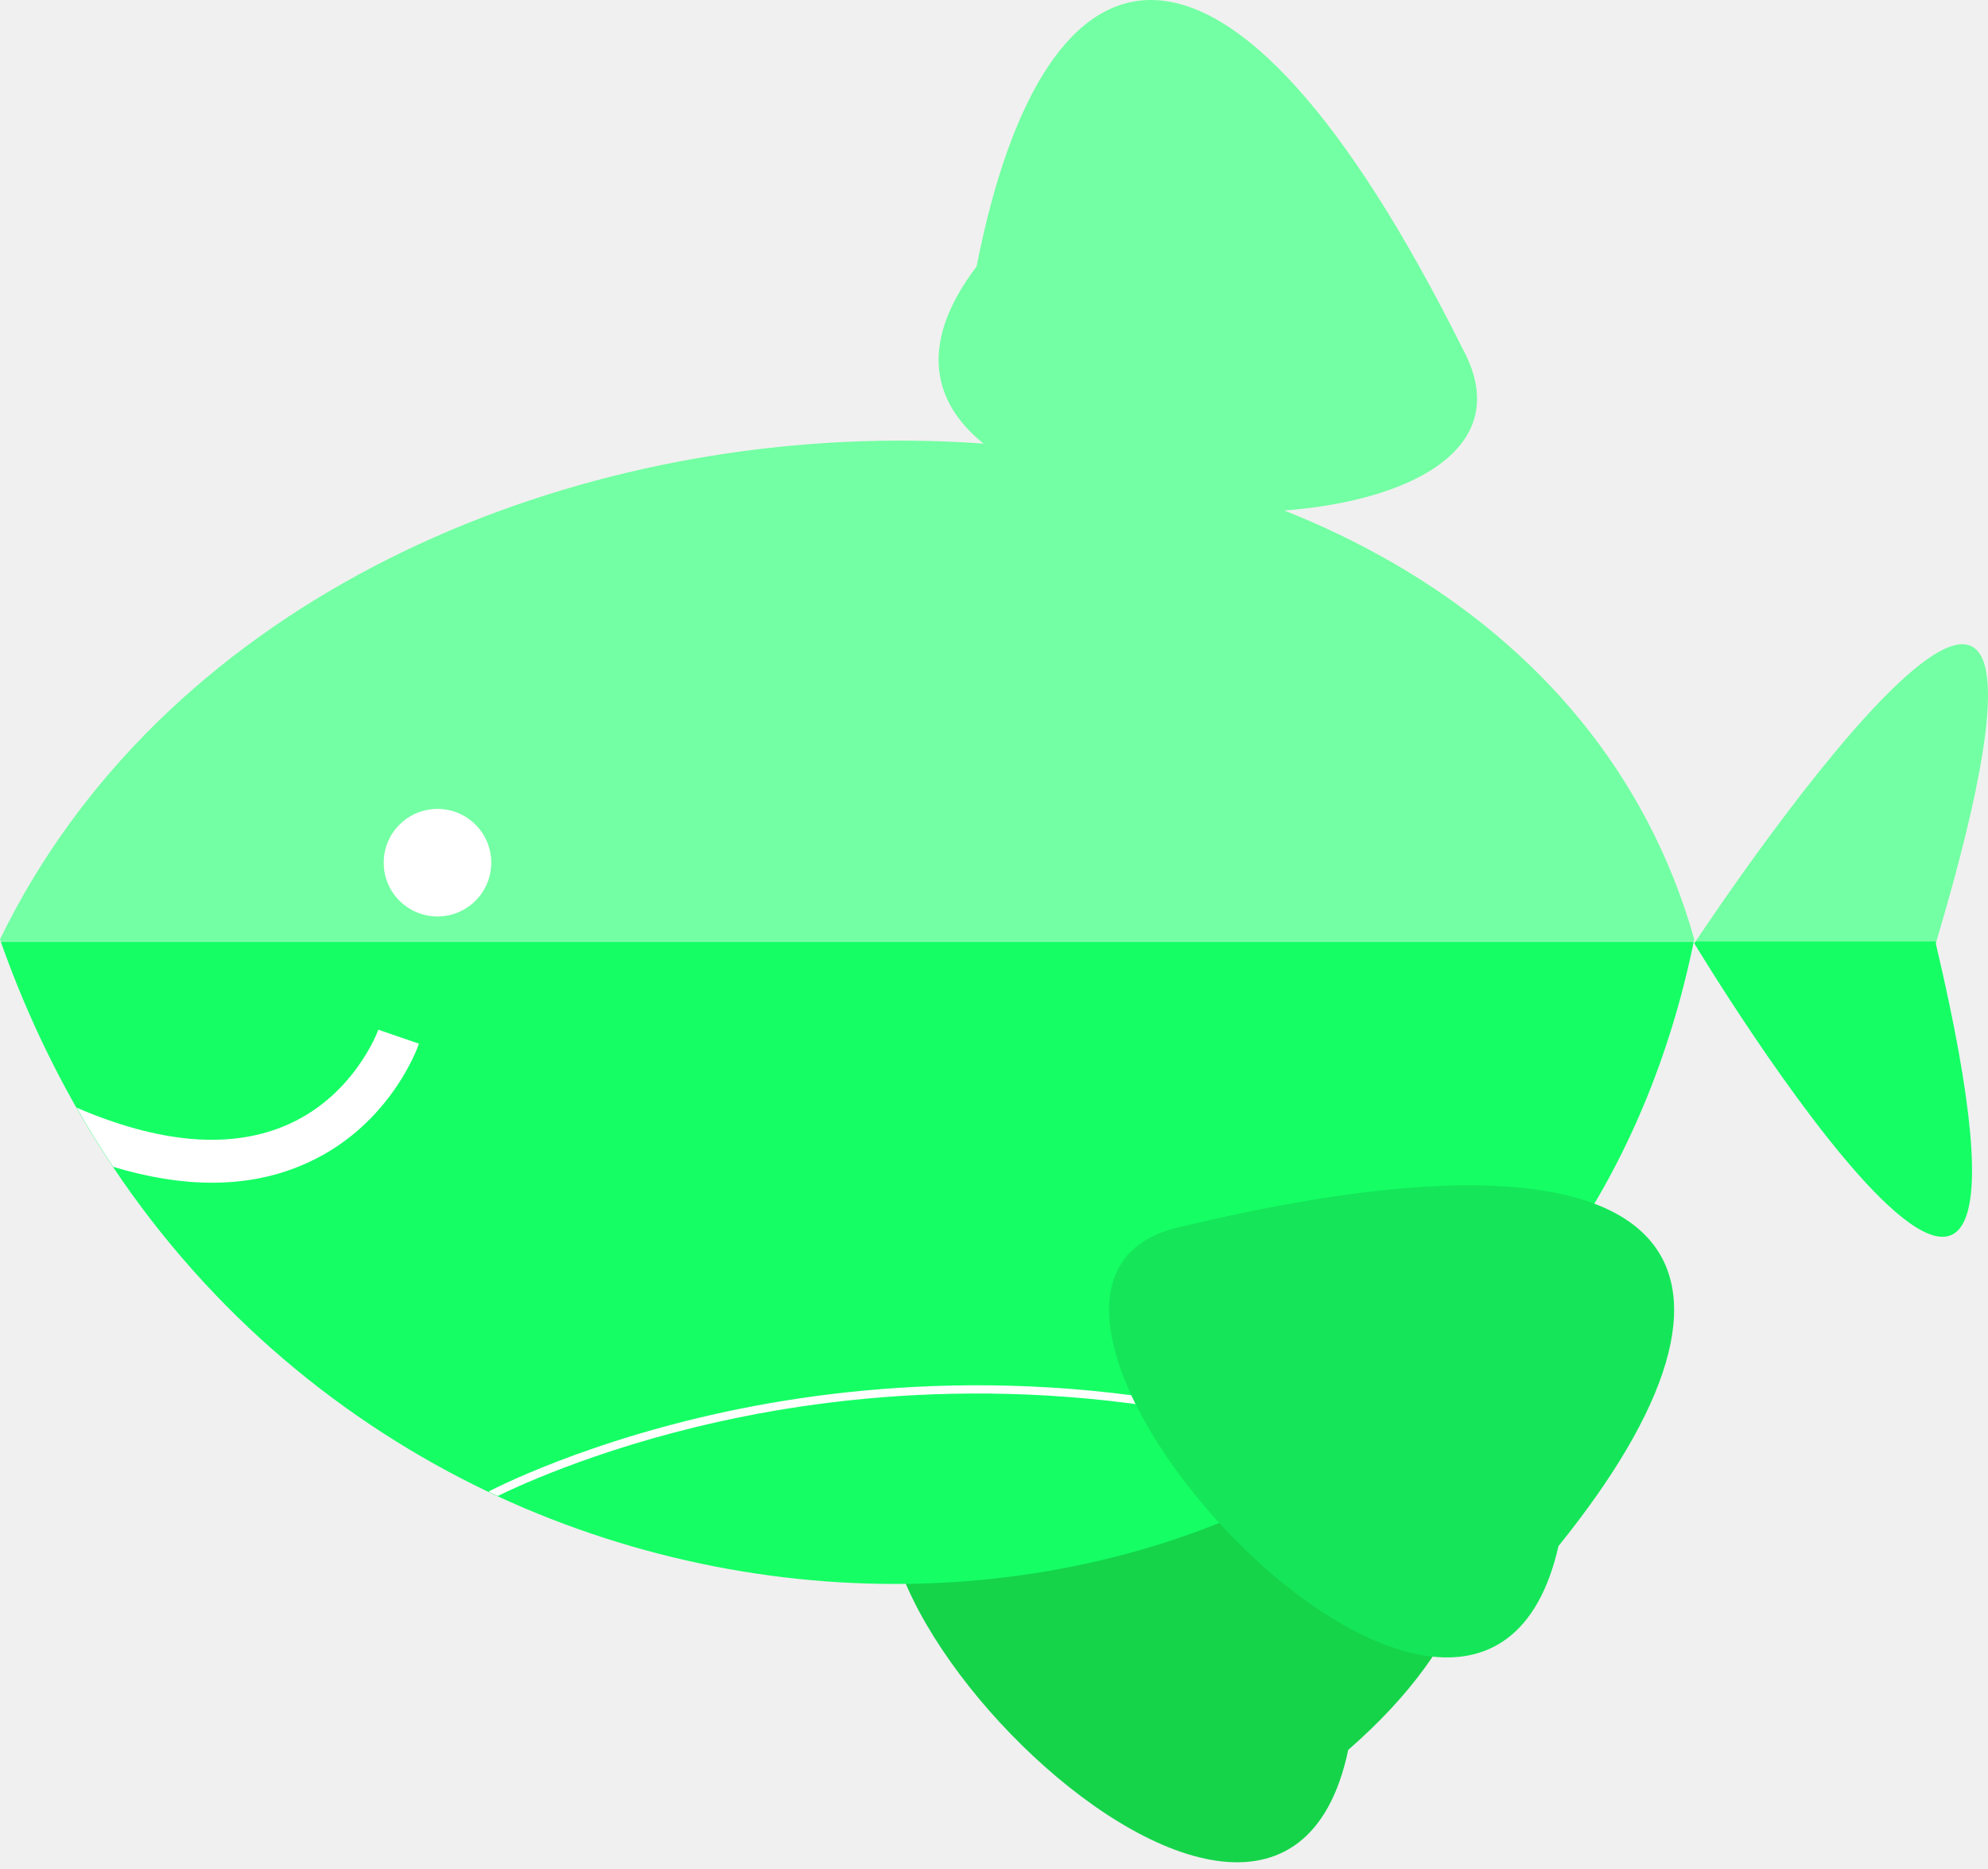
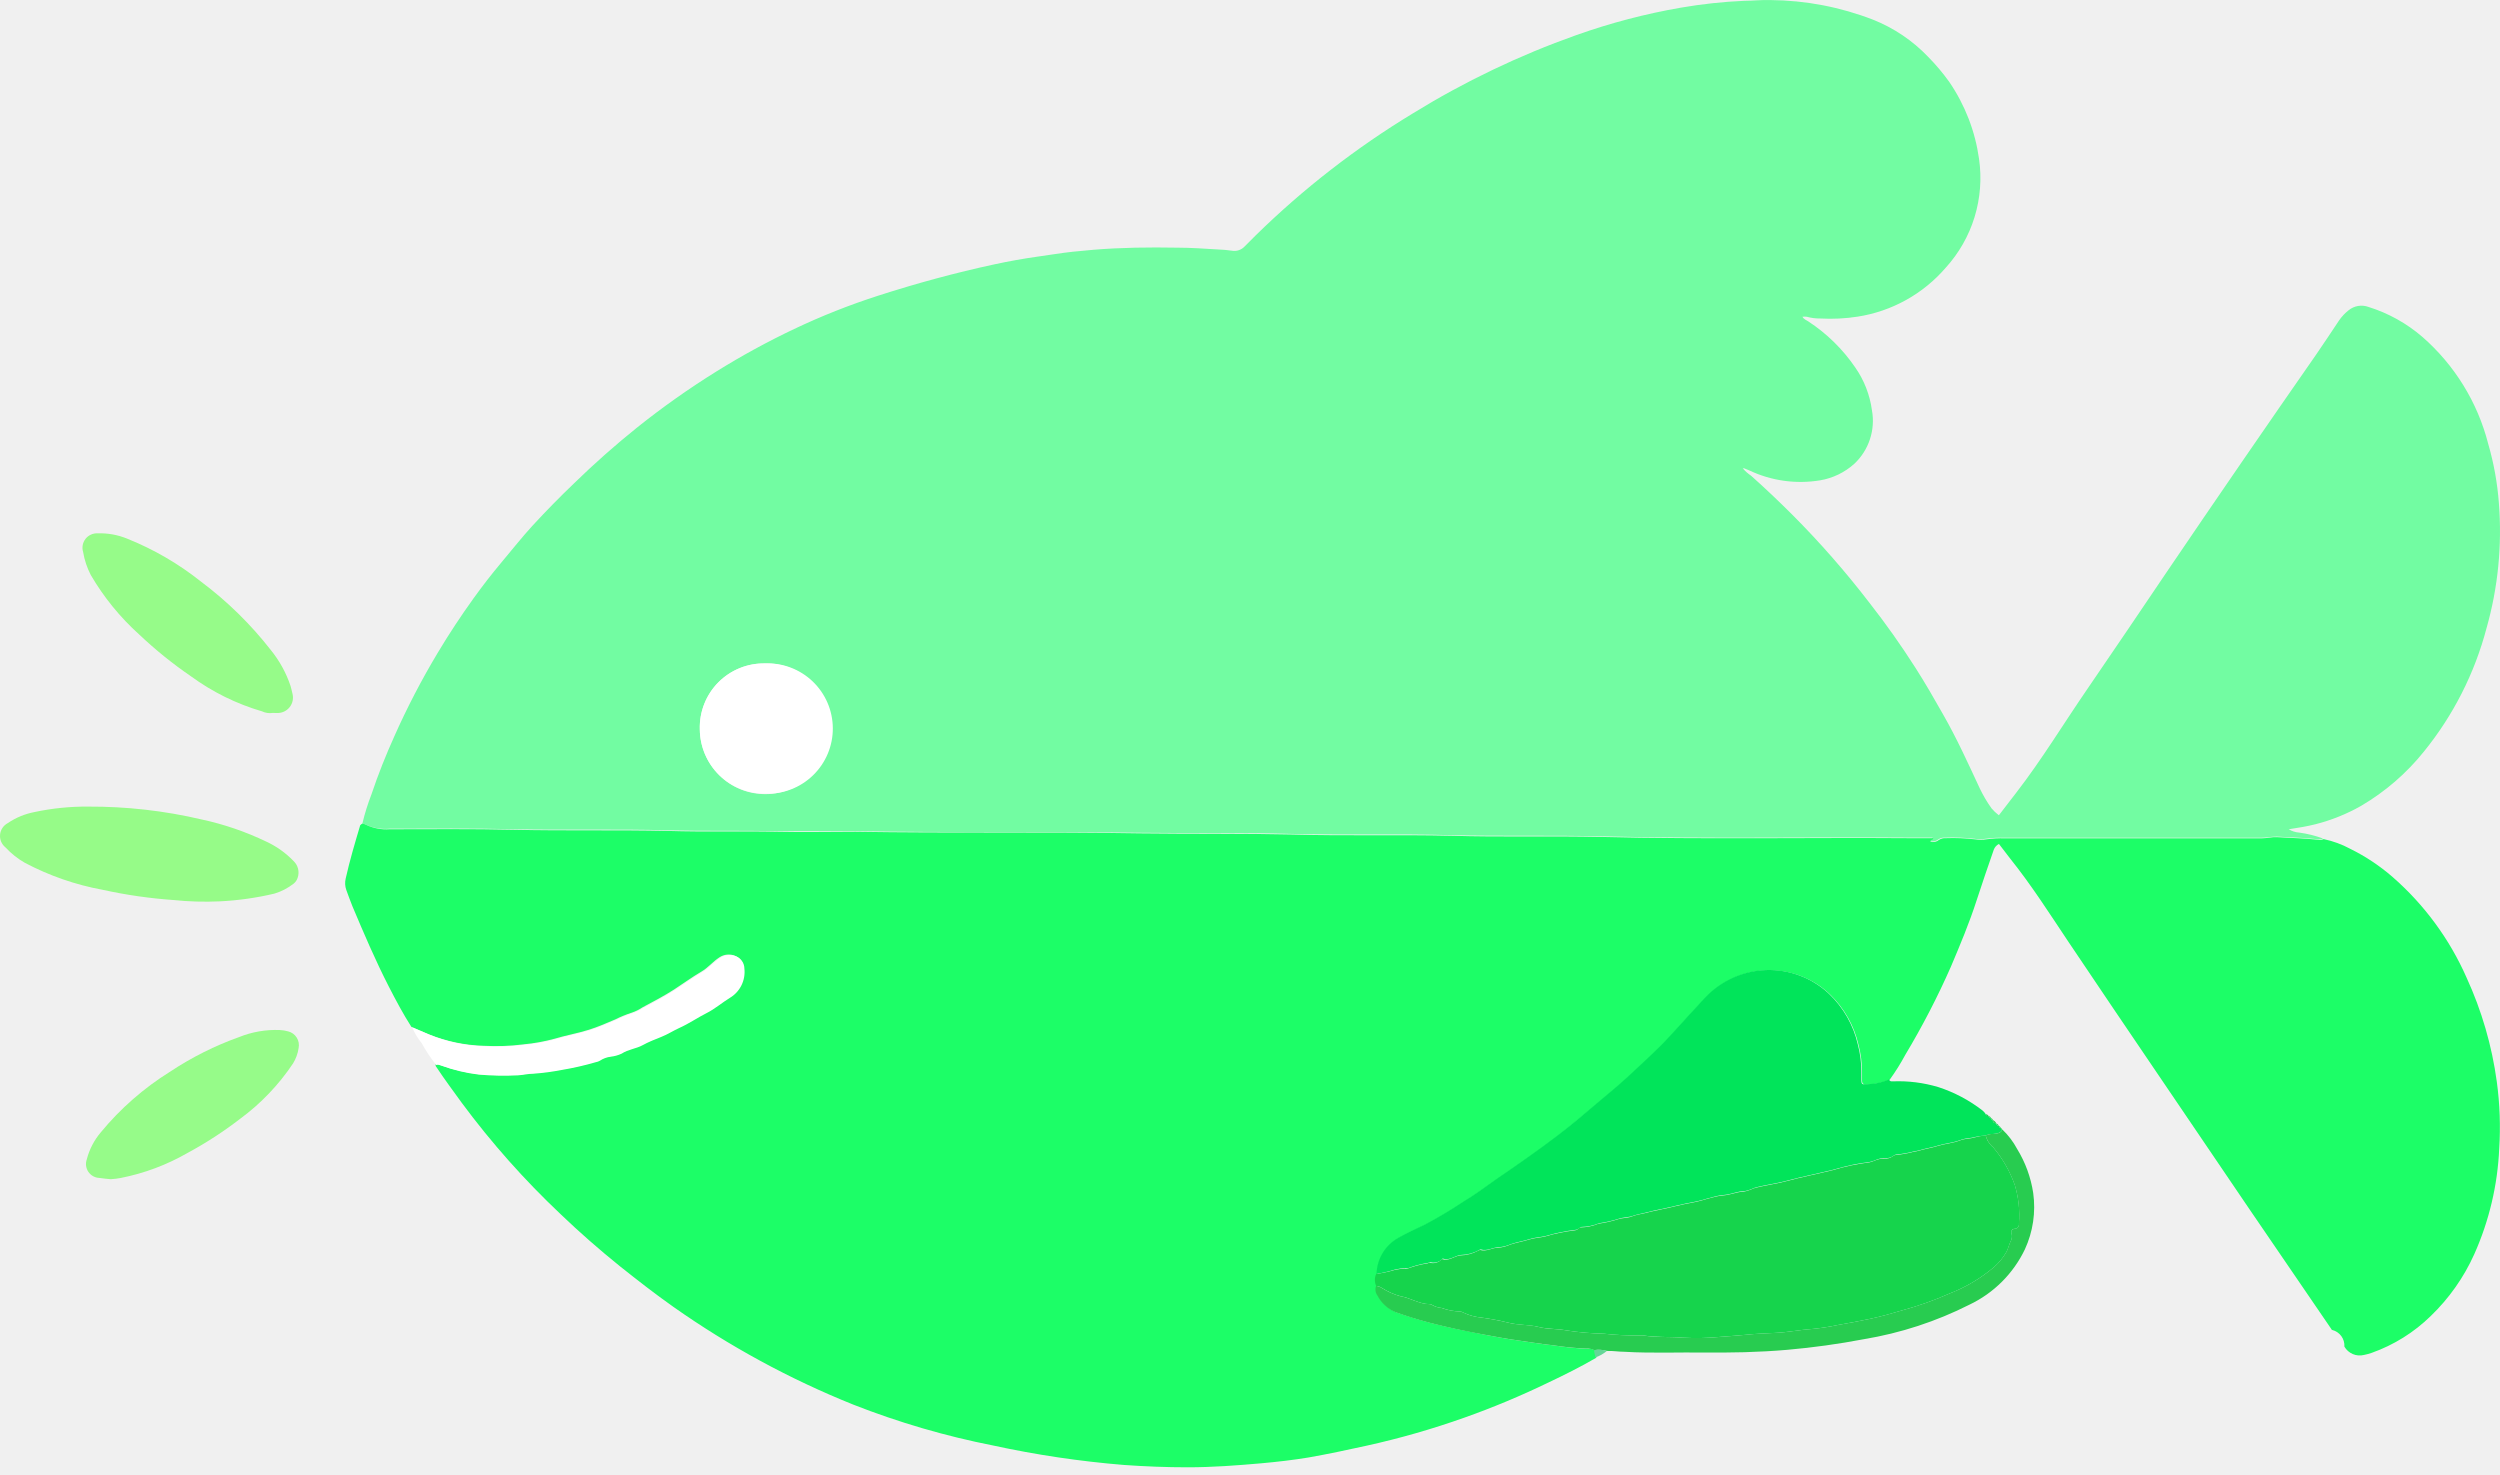
- <svg xmlns="http://www.w3.org/2000/svg" width="200" height="188" viewBox="0 0 200 188" fill="none">
-   <path d="M96.709 143.503C68.9 149.13 127.927 212.62 135.637 176.019C160.47 154.351 149.216 131.005 96.709 143.503Z" fill="#15D44A" />
-   <path d="M170.452 94.486C170.425 94.567 170.425 94.648 170.397 94.702H0.081C0.054 94.621 0.027 94.54 0 94.486C32.273 28.074 151.407 27.127 170.452 94.486Z" fill="#73FFA3" />
-   <path d="M170.397 94.729C165.555 118.264 152.895 135.361 136.475 146.046C136.339 146.127 136.204 146.208 136.069 146.316C111.371 162.142 78.233 163.521 50.072 150.509C49.775 150.374 49.504 150.239 49.207 150.104C34.545 143.124 21.289 132.223 11.361 117.371C10.063 115.451 8.846 113.476 7.683 111.42C4.761 106.28 2.191 100.708 0.081 94.729H170.397Z" fill="#15FF65" />
-   <path d="M194.798 94.729H170.56C173.075 90.969 214.248 29.319 194.798 94.729Z" fill="#73FFA3" />
-   <path d="M170.452 94.891C170.452 94.891 170.506 94.837 170.56 94.702H194.798C194.771 94.756 194.771 94.81 194.744 94.891C210.434 161.303 170.452 94.891 170.452 94.891Z" fill="#15FF65" />
-   <path d="M147.16 35.108C160.524 59.752 75.744 56.397 98.251 26.803C105.068 -7.958 123.355 -12.638 147.16 35.108Z" fill="#73FFA3" />
-   <path d="M136.61 145.613L136.475 146.046L136.367 146.397C136.259 146.37 136.177 146.343 136.069 146.289C111.236 138.012 89.081 139.635 74.852 142.475C61.38 145.153 52.291 149.4 50.072 150.482C49.775 150.347 49.504 150.212 49.207 150.077L49.18 150.022C49.288 149.968 59.081 144.774 74.662 141.663C89.054 138.796 111.479 137.146 136.61 145.613Z" fill="white" />
-   <path d="M118.999 123.35C91.515 128.949 148.567 191.763 156.79 155.514C179.054 127.948 170.884 110.933 118.999 123.35Z" fill="#15E659" />
-   <path d="M42.146 104.982C42.038 105.333 39.089 113.692 30.108 117.317C27.403 118.426 24.481 118.967 21.316 118.967C18.206 118.967 14.905 118.426 11.389 117.371C10.09 115.451 8.873 113.476 7.709 111.42C15.879 114.937 22.858 115.586 28.431 113.341C35.572 110.473 38.034 103.656 38.061 103.575L42.146 104.982Z" fill="white" />
-   <path d="M44.013 92.186C47.001 92.186 49.423 89.764 49.423 86.776C49.423 83.788 47.001 81.366 44.013 81.366C41.025 81.366 38.602 83.788 38.602 86.776C38.602 89.764 41.025 92.186 44.013 92.186Z" fill="white" />
+ <svg xmlns="http://www.w3.org/2000/svg" width="200" height="118" viewBox="0 0 200 118" fill="none">
+   <path d="M28.99 65.881C29.179 65.088 29.422 64.308 29.717 63.548C30.25 61.955 30.877 60.388 31.557 58.881C32.576 56.59 33.734 54.364 35.024 52.214C35.913 50.73 36.866 49.281 37.884 47.867C38.582 46.894 39.32 45.943 40.097 45.014C40.951 44 41.778 42.947 42.651 42C43.709 40.854 44.8 39.742 45.924 38.667C47.538 37.093 49.222 35.602 50.978 34.193C53.001 32.576 55.118 31.08 57.318 29.713C59.324 28.466 61.399 27.333 63.532 26.32C65.713 25.284 67.96 24.393 70.259 23.653C73.326 22.666 76.432 21.819 79.593 21.139C80.713 20.899 81.846 20.693 82.986 20.533C83.933 20.406 84.873 20.239 85.819 20.139C86.379 20.086 86.946 20.026 87.513 19.979C89.726 19.799 91.94 19.773 94.18 19.813C95.28 19.813 96.373 19.893 97.473 19.959C97.826 19.971 98.178 20.002 98.527 20.053C98.719 20.09 98.918 20.078 99.103 20.016C99.289 19.954 99.456 19.845 99.587 19.699L100.453 18.833C104.255 15.106 108.474 11.831 113.027 9.072C117.15 6.53 121.53 4.432 126.095 2.812C128.82 1.842 131.624 1.106 134.475 0.612C136.146 0.323 137.834 0.14 139.528 0.065C140.235 0.065 140.942 -0.022 141.649 0.005C144.45 0.03 147.223 0.561 149.836 1.572C151.504 2.233 153.01 3.248 154.249 4.545C154.862 5.167 155.426 5.836 155.936 6.545C157.198 8.389 158.015 10.5 158.323 12.712C158.548 14.271 158.426 15.859 157.965 17.365C157.504 18.87 156.715 20.255 155.656 21.419C153.845 23.521 151.344 24.909 148.602 25.333C147.623 25.485 146.631 25.534 145.642 25.48C145.271 25.486 144.9 25.439 144.542 25.34C144.427 25.326 144.311 25.326 144.195 25.34C144.309 25.546 144.502 25.606 144.655 25.706C146.141 26.678 147.421 27.933 148.422 29.4C149.133 30.42 149.59 31.594 149.756 32.827C149.896 33.598 149.841 34.392 149.596 35.137C149.352 35.883 148.925 36.555 148.356 37.093C147.586 37.791 146.633 38.254 145.609 38.427C143.678 38.746 141.696 38.467 139.928 37.627C139.8 37.567 139.669 37.513 139.535 37.467C139.535 37.467 139.475 37.467 139.422 37.467C139.616 37.694 139.841 37.893 140.088 38.06C141.222 39.067 142.309 40.107 143.382 41.174C145.584 43.383 147.642 45.733 149.542 48.207C150.876 49.907 152.102 51.647 153.256 53.454C154.029 54.667 154.749 55.914 155.456 57.168C156.549 59.081 157.456 61.081 158.383 63.075C158.65 63.632 158.964 64.165 159.323 64.668C159.497 64.874 159.694 65.059 159.909 65.221L161.296 63.421C163.356 60.755 165.103 57.861 167.01 55.087C169.136 51.987 171.237 48.874 173.343 45.754C177.29 39.931 181.273 34.136 185.291 28.366C185.917 27.46 186.517 26.546 187.131 25.626C187.343 25.322 187.599 25.05 187.891 24.82C188.111 24.64 188.375 24.522 188.656 24.476C188.937 24.43 189.225 24.459 189.491 24.559C191.07 25.053 192.531 25.866 193.784 26.946C196.37 29.202 198.209 32.189 199.058 35.513C199.505 37.057 199.791 38.644 199.911 40.247C200.177 43.612 199.843 46.999 198.924 50.247C197.973 53.859 196.264 57.227 193.911 60.128C192.521 61.862 190.826 63.328 188.911 64.455C187.757 65.115 186.519 65.615 185.23 65.941C184.564 66.108 183.897 66.221 183.097 66.341C183.356 66.496 183.649 66.588 183.95 66.608C184.597 66.696 185.232 66.855 185.844 67.081C185.698 67.149 185.534 67.168 185.377 67.135C184.297 67.015 183.217 66.995 182.137 66.928C181.71 66.928 181.29 67.021 180.864 67.021C177.237 67.021 173.617 67.021 169.99 67.021C166.776 67.021 163.556 67.021 160.343 67.021C159.846 67.005 159.348 67.031 158.856 67.101C158.558 67.151 158.254 67.151 157.956 67.101C157.179 67.01 156.397 66.979 155.616 67.008C155.42 66.99 155.224 67.042 155.062 67.155C154.97 67.228 154.861 67.279 154.746 67.303C154.63 67.327 154.51 67.324 154.396 67.295C154.356 67.061 154.629 67.215 154.609 67.008H152.902C144.642 66.948 136.382 67.108 128.121 66.908C124.121 66.808 120.121 66.908 116.121 66.815C111.881 66.688 107.634 66.815 103.387 66.715C99.32 66.595 95.253 66.675 91.186 66.621C83.599 66.528 76.019 66.621 68.432 66.495C66.352 66.495 64.278 66.495 62.198 66.495C59.285 66.435 56.371 66.495 53.458 66.428C49.338 66.301 45.218 66.428 41.091 66.335C37.757 66.255 34.484 66.295 31.177 66.295C30.542 66.355 29.902 66.254 29.317 66.001C29.215 65.946 29.104 65.905 28.99 65.881ZM61.198 53.074C60.506 53.061 59.817 53.189 59.176 53.45C58.534 53.711 57.951 54.099 57.464 54.591C56.977 55.084 56.594 55.67 56.34 56.315C56.086 56.959 55.965 57.648 55.985 58.341C55.99 59.028 56.132 59.708 56.4 60.34C56.668 60.973 57.058 61.547 57.548 62.029C58.038 62.511 58.618 62.892 59.256 63.15C59.893 63.407 60.574 63.537 61.262 63.531C61.949 63.526 62.628 63.385 63.261 63.116C63.894 62.848 64.468 62.458 64.95 61.968C65.432 61.478 65.812 60.898 66.07 60.261C66.328 59.623 66.458 58.942 66.452 58.254C66.46 57.566 66.329 56.882 66.067 56.245C65.805 55.608 65.418 55.03 64.927 54.547C64.437 54.063 63.853 53.683 63.213 53.43C62.572 53.177 61.887 53.056 61.198 53.074Z" fill="#72FCA2" />
+   <path d="M28.991 65.881C29.105 65.905 29.215 65.946 29.317 66.001C29.898 66.27 30.538 66.387 31.177 66.341C34.511 66.341 37.791 66.301 41.091 66.381C45.218 66.475 49.338 66.381 53.458 66.475C56.372 66.568 59.285 66.475 62.199 66.541C64.279 66.588 66.352 66.541 68.432 66.541C76.019 66.661 83.6 66.541 91.186 66.668C95.253 66.721 99.32 66.668 103.387 66.761C107.634 66.888 111.881 66.761 116.121 66.861C120.121 66.981 124.121 66.861 128.122 66.955C136.382 67.155 144.642 66.995 152.903 67.055H154.656C154.656 67.261 154.403 67.108 154.443 67.341C154.557 67.371 154.677 67.374 154.792 67.35C154.908 67.325 155.017 67.275 155.109 67.201C155.271 67.089 155.467 67.037 155.663 67.055C156.444 67.026 157.226 67.057 158.003 67.148C158.301 67.198 158.605 67.198 158.903 67.148C159.395 67.078 159.893 67.051 160.39 67.068C163.603 67.068 166.823 67.068 170.037 67.068C173.664 67.068 177.284 67.068 180.911 67.068C181.337 67.068 181.757 66.948 182.184 66.975C183.264 67.041 184.344 67.061 185.424 67.181C185.581 67.214 185.745 67.196 185.891 67.128C186.636 67.284 187.354 67.546 188.024 67.908C189.248 68.512 190.389 69.272 191.418 70.168C193.951 72.384 195.968 75.128 197.325 78.209C198.538 80.852 199.354 83.66 199.745 86.542C199.985 88.309 200.05 90.096 199.938 91.876C199.811 94.799 199.132 97.672 197.938 100.343C197.107 102.191 195.93 103.863 194.471 105.27C193.126 106.59 191.508 107.6 189.731 108.23C189.53 108.299 189.325 108.354 189.118 108.397C188.819 108.471 188.505 108.446 188.223 108.326C187.94 108.205 187.704 107.996 187.551 107.73C187.57 107.428 187.483 107.129 187.304 106.885C187.124 106.641 186.865 106.468 186.571 106.396C186.555 106.394 186.54 106.385 186.529 106.373C186.519 106.361 186.512 106.346 186.511 106.33C184.311 103.107 182.111 99.887 179.91 96.669C177.501 93.114 175.101 89.576 172.71 86.056C170.297 82.489 167.87 78.929 165.476 75.348C163.97 73.095 162.51 70.802 160.81 68.681C160.516 68.308 160.23 67.928 159.916 67.515C159.725 67.61 159.577 67.774 159.503 67.975C159.043 69.308 158.576 70.642 158.136 72.008C157.549 73.835 156.803 75.608 156.069 77.342C155.004 79.76 153.788 82.109 152.429 84.376C152.057 85.07 151.638 85.738 151.176 86.376C150.561 86.638 149.898 86.767 149.229 86.756C149.069 86.756 148.969 86.656 148.962 86.489C148.956 86.322 148.962 85.989 148.962 85.742C148.961 85.016 148.866 84.292 148.682 83.589C148.328 82.039 147.526 80.627 146.376 79.529C145.705 78.896 144.916 78.402 144.054 78.075C143.192 77.748 142.273 77.594 141.352 77.623C140.43 77.651 139.523 77.861 138.683 78.241C137.843 78.621 137.086 79.162 136.455 79.835C135.515 80.849 134.575 81.835 133.655 82.889C132.735 83.942 131.688 84.835 130.682 85.782C129.782 86.629 128.835 87.429 127.875 88.222C126.801 89.109 125.728 90.016 124.621 90.889C123.041 92.089 121.408 93.223 119.768 94.343C118.881 94.956 118.014 95.603 117.101 96.163C116.115 96.821 115.095 97.428 114.048 97.983C113.328 98.316 112.607 98.65 111.907 99.049C111.395 99.339 110.965 99.757 110.662 100.261C110.358 100.766 110.19 101.341 110.174 101.93C110.105 102.08 110.069 102.244 110.069 102.41C110.069 102.575 110.105 102.739 110.174 102.89C110.126 103.016 110.111 103.153 110.129 103.287C110.148 103.421 110.2 103.548 110.281 103.656C110.591 104.258 111.103 104.73 111.727 104.99C112.627 105.31 113.548 105.596 114.468 105.836C115.928 106.216 117.401 106.503 118.881 106.796C119.754 106.95 120.621 107.13 121.501 107.243C122.381 107.357 123.388 107.543 124.341 107.637C125.224 107.777 126.115 107.866 127.008 107.903C127.222 107.889 127.435 107.931 127.628 108.023C127.575 108.237 127.715 108.417 127.708 108.617C126.448 109.35 125.148 109.997 123.841 110.617C121.671 111.666 119.446 112.597 117.174 113.403C114.606 114.317 111.983 115.07 109.321 115.657C107.781 115.997 106.241 116.324 104.694 116.597C103.44 116.804 102.174 116.95 100.9 117.064C98.94 117.237 96.98 117.384 95.013 117.384C93.313 117.384 91.613 117.317 89.913 117.197C86.4 116.91 82.91 116.391 79.466 115.644C75.635 114.89 71.879 113.792 68.246 112.363C63.169 110.322 58.346 107.7 53.872 104.55C52.405 103.516 50.998 102.416 49.598 101.303C47.945 99.969 46.358 98.583 44.838 97.123C41.948 94.394 39.304 91.415 36.938 88.222C36.271 87.296 35.571 86.362 34.937 85.402C34.875 85.338 34.839 85.252 34.837 85.162C34.984 85.096 35.117 85.162 35.251 85.216C36.218 85.567 37.222 85.807 38.244 85.929C39.279 86.019 40.32 86.039 41.358 85.989C41.784 85.989 42.204 85.849 42.618 85.856C43.374 85.802 44.127 85.702 44.871 85.556C45.798 85.402 46.716 85.193 47.618 84.929C47.724 84.912 47.825 84.875 47.918 84.822C48.183 84.644 48.487 84.532 48.805 84.496C49.105 84.46 49.398 84.377 49.671 84.249C50.185 83.922 50.791 83.869 51.331 83.582C51.871 83.296 52.325 83.142 52.831 82.915C53.338 82.689 53.772 82.429 54.252 82.209C55.018 81.869 55.712 81.382 56.458 81.009C57.205 80.635 57.685 80.182 58.312 79.795C58.713 79.559 59.037 79.212 59.245 78.795C59.453 78.379 59.537 77.911 59.485 77.448C59.484 77.237 59.42 77.031 59.302 76.857C59.183 76.682 59.014 76.547 58.818 76.469C58.614 76.381 58.391 76.347 58.17 76.368C57.949 76.389 57.736 76.465 57.552 76.588C57.032 76.922 56.658 77.409 56.112 77.728C55.358 78.169 54.645 78.695 53.912 79.169C53.178 79.642 52.245 80.142 51.398 80.589C51.136 80.766 50.851 80.907 50.551 81.009C50.094 81.157 49.648 81.339 49.218 81.555C48.551 81.842 47.825 82.155 47.105 82.382C46.191 82.669 45.245 82.829 44.325 83.109C43.542 83.319 42.744 83.464 41.938 83.542C40.852 83.682 39.757 83.722 38.664 83.662C37.173 83.617 35.701 83.308 34.317 82.749L32.911 82.149C32.244 81.109 31.677 80.035 31.117 78.949C30.037 76.849 29.117 74.688 28.197 72.508C28.024 72.082 27.87 71.648 27.71 71.215C27.6 70.914 27.581 70.587 27.657 70.275C27.977 68.841 28.397 67.428 28.817 66.021C28.867 65.966 28.926 65.919 28.991 65.881Z" fill="#1CFE67" />
+   <path d="M110.121 101.91C110.137 101.321 110.305 100.746 110.609 100.241C110.912 99.737 111.342 99.319 111.855 99.029C112.521 98.65 113.275 98.296 113.995 97.963C115.042 97.408 116.062 96.8 117.048 96.143C117.981 95.583 118.848 94.936 119.715 94.323C121.355 93.203 122.988 92.069 124.568 90.869C125.675 90.022 126.749 89.116 127.822 88.202C128.782 87.409 129.729 86.609 130.629 85.762C131.635 84.816 132.669 83.902 133.602 82.869C134.536 81.835 135.462 80.829 136.402 79.815C137.033 79.142 137.79 78.601 138.63 78.221C139.47 77.841 140.377 77.631 141.299 77.603C142.22 77.574 143.139 77.728 144.001 78.055C144.863 78.382 145.652 78.876 146.323 79.509C147.473 80.607 148.275 82.019 148.629 83.569C148.813 84.272 148.908 84.996 148.909 85.722C148.909 85.969 148.909 86.216 148.909 86.469C148.909 86.722 149.016 86.762 149.176 86.736C149.845 86.747 150.508 86.618 151.123 86.356C151.17 86.509 151.29 86.516 151.416 86.509C152.651 86.458 153.886 86.614 155.07 86.969C156.347 87.385 157.543 88.018 158.603 88.842C158.685 88.912 158.759 88.99 158.823 89.076C158.837 89.131 158.869 89.18 158.914 89.216C158.958 89.252 159.013 89.273 159.07 89.276C159.08 89.318 159.104 89.356 159.138 89.384C159.171 89.411 159.213 89.427 159.257 89.429C159.258 89.472 159.275 89.514 159.304 89.546C159.334 89.577 159.374 89.598 159.417 89.602C159.417 89.782 159.537 89.849 159.697 89.869C159.701 89.924 159.725 89.976 159.764 90.015C159.803 90.054 159.855 90.078 159.91 90.082C159.914 90.125 159.932 90.165 159.96 90.196C159.989 90.228 160.028 90.249 160.07 90.256C160.074 90.285 160.089 90.313 160.11 90.333C160.132 90.354 160.16 90.366 160.19 90.369C160.023 90.689 159.703 90.682 159.417 90.722C159.223 90.721 159.032 90.762 158.857 90.842C158.574 90.856 158.293 90.894 158.017 90.956C157.663 91.069 157.283 91.043 156.95 91.162C156.619 91.287 156.278 91.381 155.93 91.442C155.37 91.522 154.843 91.729 154.296 91.836C153.883 91.916 153.49 92.062 153.07 92.123C152.633 92.239 152.187 92.317 151.736 92.356C151.63 92.368 151.53 92.412 151.45 92.483C151.272 92.606 151.058 92.664 150.843 92.649C150.558 92.641 150.275 92.698 150.016 92.816C149.888 92.875 149.754 92.92 149.616 92.949C148.634 93.07 147.663 93.275 146.716 93.563C145.456 93.876 144.169 94.129 142.909 94.469C142.063 94.696 141.182 94.789 140.329 95.036C140.092 95.151 139.841 95.236 139.582 95.289C139.009 95.289 138.482 95.556 137.916 95.596C137.089 95.663 136.322 96.016 135.509 96.156C134.596 96.316 133.695 96.569 132.782 96.749C132.402 96.823 132.022 96.916 131.662 97.009C131.302 97.103 130.942 97.156 130.609 97.276C130.275 97.396 129.835 97.376 129.475 97.509C128.975 97.667 128.462 97.783 127.942 97.856C127.482 98.045 126.992 98.147 126.495 98.156C126.448 98.156 126.382 98.223 126.322 98.269C126.241 98.338 126.141 98.38 126.035 98.389C125.245 98.482 124.464 98.642 123.702 98.87C123.255 98.983 122.788 98.99 122.368 99.129C121.948 99.269 121.375 99.363 120.888 99.523C120.586 99.664 120.261 99.749 119.928 99.776C119.435 99.776 118.981 100.116 118.468 99.956C118.468 99.956 118.368 99.956 118.328 100.01C117.879 100.254 117.379 100.386 116.868 100.396C116.375 100.456 115.975 100.87 115.448 100.69H115.401C115.284 100.824 115.131 100.923 114.96 100.973C114.788 101.024 114.606 101.025 114.435 100.976C114.381 100.976 114.301 101.016 114.235 101.036C113.695 101.117 113.165 101.256 112.655 101.45C112.587 101.47 112.515 101.47 112.448 101.45C112.165 101.461 111.884 101.499 111.608 101.563C111.122 101.717 110.625 101.832 110.121 101.91Z" fill="#01E45A" />
+   <path d="M7.056 64.528C10.108 64.514 13.151 64.859 16.123 65.555C17.919 65.941 19.662 66.539 21.317 67.335C22.125 67.711 22.857 68.233 23.477 68.875C23.655 69.041 23.782 69.255 23.843 69.492C23.903 69.728 23.894 69.977 23.817 70.208C23.76 70.397 23.649 70.564 23.497 70.688C23.037 71.048 22.515 71.319 21.957 71.488C20.521 71.828 19.057 72.036 17.583 72.108C16.345 72.166 15.103 72.13 13.87 72.002C11.972 71.868 10.087 71.596 8.23 71.188C6.049 70.789 3.942 70.058 1.983 69.022C1.41 68.693 0.891 68.279 0.442 67.795C0.29 67.674 0.171 67.518 0.094 67.339C0.018 67.161 -0.013 66.966 0.005 66.773C0.023 66.579 0.089 66.394 0.197 66.232C0.304 66.071 0.451 65.939 0.623 65.848C1.272 65.408 2.005 65.106 2.776 64.961C4.183 64.661 5.618 64.516 7.056 64.528Z" fill="#96FB88" />
+   <path d="M21.817 57.034C21.526 57.078 21.229 57.034 20.963 56.908C18.914 56.309 16.985 55.356 15.263 54.094C13.802 53.093 12.422 51.978 11.136 50.761C9.607 49.383 8.301 47.778 7.263 46.001C6.964 45.423 6.757 44.802 6.649 44.16C6.595 43.984 6.583 43.796 6.616 43.614C6.649 43.432 6.725 43.261 6.838 43.114C6.951 42.968 7.098 42.851 7.266 42.773C7.434 42.695 7.618 42.659 7.803 42.667C8.603 42.64 9.4 42.781 10.143 43.08C12.289 43.937 14.297 45.105 16.103 46.547C18.19 48.111 20.06 49.944 21.663 52.001C22.358 52.856 22.893 53.829 23.243 54.874C23.303 55.081 23.35 55.288 23.397 55.494C23.446 55.68 23.45 55.875 23.411 56.063C23.371 56.251 23.288 56.427 23.168 56.577C23.049 56.727 22.895 56.848 22.721 56.928C22.546 57.009 22.355 57.047 22.163 57.041L21.817 57.034Z" fill="#96FB89" />
+   <path d="M8.863 94.336C8.563 94.303 8.256 94.289 7.963 94.236C7.787 94.231 7.614 94.185 7.46 94.101C7.305 94.017 7.173 93.898 7.073 93.753C6.974 93.608 6.91 93.441 6.887 93.267C6.865 93.092 6.883 92.915 6.943 92.749C7.147 91.957 7.528 91.221 8.056 90.596C9.627 88.688 11.499 87.049 13.596 85.742C15.329 84.59 17.196 83.654 19.156 82.955C20.181 82.546 21.281 82.358 22.383 82.402C22.609 82.412 22.832 82.448 23.05 82.509C23.335 82.58 23.581 82.758 23.737 83.007C23.894 83.255 23.948 83.555 23.89 83.842C23.827 84.279 23.675 84.699 23.443 85.076C22.297 86.792 20.86 88.295 19.196 89.516C17.874 90.534 16.472 91.444 15.003 92.236C13.346 93.19 11.545 93.865 9.669 94.236C9.403 94.287 9.133 94.32 8.863 94.336Z" fill="#96FB89" />
+   <path d="M158.856 90.836C159.032 90.756 159.223 90.715 159.416 90.716C159.703 90.676 160.023 90.716 160.19 90.362C160.664 90.814 161.062 91.338 161.37 91.916C162.03 92.991 162.468 94.188 162.656 95.436C162.872 96.973 162.64 98.54 161.99 99.95C161.062 101.885 159.5 103.445 157.563 104.37C154.9 105.716 152.047 106.649 149.103 107.137C147.102 107.517 145.056 107.803 143.009 107.983C141.862 108.083 140.716 108.143 139.562 108.177C137.449 108.237 135.342 108.177 133.229 108.21C132.148 108.21 131.062 108.21 129.982 108.143C129.502 108.143 129.028 108.057 128.548 108.077C128.222 107.981 127.878 107.958 127.542 108.01C127.349 107.917 127.135 107.876 126.922 107.89C126.028 107.852 125.138 107.763 124.255 107.623C123.301 107.53 122.361 107.357 121.415 107.23C120.468 107.103 119.668 106.936 118.795 106.783C117.314 106.51 115.841 106.203 114.381 105.823C113.461 105.583 112.541 105.296 111.641 104.976C111.016 104.717 110.504 104.244 110.194 103.643C110.114 103.534 110.061 103.407 110.043 103.273C110.024 103.139 110.04 103.003 110.087 102.876C110.247 102.891 110.4 102.943 110.534 103.03C110.996 103.325 111.5 103.549 112.028 103.696C112.834 103.83 113.534 104.33 114.368 104.33C114.439 104.334 114.508 104.357 114.568 104.396C114.799 104.53 115.056 104.612 115.321 104.636C115.803 104.811 116.309 104.908 116.821 104.923C116.91 104.93 116.995 104.959 117.068 105.01C117.533 105.23 118.035 105.366 118.548 105.41C119.263 105.508 119.973 105.644 120.675 105.816C121.475 106.023 122.288 105.95 123.088 106.156C123.888 106.363 124.568 106.283 125.295 106.43C126.292 106.585 127.299 106.674 128.308 106.696C129.278 106.804 130.253 106.849 131.228 106.83C131.297 106.823 131.366 106.823 131.435 106.83C132.475 107.017 133.522 106.923 134.562 107.01C135.607 107.071 136.654 107.049 137.695 106.943C138.362 106.89 139.029 106.85 139.655 106.783C140.449 106.696 141.242 106.67 142.036 106.63C143.049 106.583 144.036 106.376 145.042 106.31C145.714 106.243 146.382 106.138 147.042 105.996C147.916 105.843 148.783 105.683 149.649 105.496C150.516 105.31 151.329 105.076 152.163 104.83C153.476 104.473 154.76 104.016 156.003 103.463C157.288 102.962 158.48 102.25 159.53 101.356C159.929 101.007 160.265 100.592 160.523 100.13C160.65 99.876 160.716 99.596 160.83 99.336C160.942 99.153 160.977 98.933 160.93 98.723C160.85 98.49 160.93 98.329 161.183 98.303C161.232 98.301 161.279 98.288 161.323 98.266C161.367 98.244 161.405 98.213 161.436 98.176C161.467 98.138 161.489 98.094 161.502 98.047C161.515 98 161.517 97.951 161.51 97.903C161.595 96.86 161.484 95.811 161.183 94.809C160.793 93.707 160.208 92.684 159.456 91.789C159.155 91.547 158.944 91.212 158.856 90.836Z" fill="#28CC50" />
+   <path d="M32.977 82.189L34.384 82.789C35.768 83.348 37.239 83.657 38.731 83.702C39.824 83.762 40.919 83.722 42.005 83.582C42.811 83.504 43.609 83.359 44.391 83.149C45.311 82.869 46.258 82.709 47.172 82.422C47.892 82.195 48.585 81.882 49.285 81.595C49.715 81.379 50.16 81.197 50.618 81.049C50.918 80.947 51.203 80.805 51.465 80.629C52.312 80.182 53.165 79.742 53.978 79.209C54.792 78.675 55.425 78.209 56.179 77.769C56.725 77.448 57.099 76.962 57.619 76.629C57.803 76.504 58.016 76.429 58.237 76.408C58.458 76.387 58.681 76.421 58.885 76.508C59.081 76.587 59.25 76.722 59.368 76.897C59.487 77.071 59.551 77.277 59.552 77.489C59.604 77.951 59.52 78.419 59.312 78.835C59.104 79.252 58.78 79.599 58.379 79.835C57.752 80.222 57.192 80.715 56.525 81.049C55.859 81.382 55.085 81.909 54.319 82.249C53.839 82.469 53.392 82.762 52.898 82.955C52.405 83.149 51.878 83.356 51.398 83.622C50.918 83.889 50.252 83.949 49.738 84.289C49.464 84.417 49.172 84.5 48.872 84.535C48.554 84.572 48.25 84.684 47.985 84.862C47.892 84.915 47.79 84.952 47.685 84.969C46.783 85.233 45.865 85.442 44.938 85.596C44.194 85.742 43.441 85.842 42.685 85.896C42.271 85.896 41.851 86.002 41.425 86.029C40.387 86.079 39.346 86.059 38.311 85.969C37.289 85.847 36.285 85.607 35.318 85.255C35.184 85.216 35.051 85.135 34.904 85.202C34.462 84.657 34.072 84.072 33.738 83.456C33.423 83.073 33.166 82.646 32.977 82.189Z" fill="white" />
+   <path d="M127.548 108.003C127.885 107.952 128.228 107.975 128.555 108.07C128.283 108.303 127.968 108.482 127.628 108.597C127.635 108.403 127.495 108.223 127.548 108.003Z" fill="#64D797" />
+   <path d="M159.703 89.869C159.543 89.869 159.43 89.782 159.423 89.602C159.485 89.626 159.542 89.662 159.59 89.708C159.638 89.753 159.676 89.808 159.703 89.869Z" fill="#28CC50" />
+   <path d="M159.103 89.336C159.046 89.333 158.991 89.312 158.947 89.276C158.902 89.24 158.871 89.191 158.856 89.136C158.914 89.136 158.97 89.156 159.015 89.192C159.06 89.229 159.091 89.279 159.103 89.336Z" fill="#28CC50" />
+   <path d="M159.91 90.082C159.855 90.078 159.803 90.054 159.764 90.015C159.725 89.976 159.701 89.924 159.696 89.869C159.745 89.887 159.79 89.915 159.827 89.952C159.864 89.989 159.892 90.033 159.91 90.082Z" fill="#28CC50" />
+   <path d="M159.276 89.442C159.232 89.441 159.191 89.425 159.157 89.397C159.123 89.369 159.099 89.331 159.089 89.289C159.132 89.294 159.172 89.311 159.206 89.338C159.239 89.365 159.263 89.401 159.276 89.442Z" fill="#28CC50" />
+   <path d="M159.436 89.616C159.393 89.611 159.353 89.591 159.324 89.559C159.295 89.527 159.278 89.486 159.276 89.442C159.315 89.456 159.35 89.478 159.378 89.509C159.406 89.539 159.426 89.576 159.436 89.616Z" fill="#28CC50" />
+   <path d="M160.07 90.256C160.028 90.249 159.989 90.228 159.96 90.196C159.931 90.165 159.913 90.125 159.91 90.082C159.949 90.094 159.985 90.117 160.013 90.147C160.041 90.178 160.061 90.215 160.07 90.256Z" fill="#28CC50" />
+   <path d="M160.176 90.362C160.146 90.36 160.118 90.347 160.097 90.327C160.075 90.306 160.061 90.279 160.056 90.249C160.086 90.253 160.113 90.266 160.135 90.286C160.156 90.307 160.171 90.333 160.176 90.362Z" fill="#28CC50" />
+   <path d="M61.198 53.074C61.898 53.045 62.596 53.158 63.251 53.405C63.906 53.652 64.505 54.028 65.011 54.511C65.518 54.995 65.922 55.575 66.199 56.218C66.477 56.861 66.621 57.553 66.626 58.253C66.63 58.953 66.493 59.647 66.223 60.293C65.953 60.939 65.555 61.524 65.055 62.013C64.554 62.503 63.959 62.886 63.307 63.14C62.655 63.395 61.958 63.515 61.258 63.495C60.572 63.506 59.891 63.382 59.254 63.128C58.617 62.875 58.036 62.497 57.546 62.018C57.056 61.539 56.665 60.967 56.397 60.336C56.129 59.705 55.989 59.027 55.984 58.341C55.965 57.648 56.085 56.959 56.34 56.315C56.594 55.67 56.976 55.084 57.464 54.591C57.951 54.099 58.533 53.711 59.175 53.45C59.817 53.189 60.505 53.061 61.198 53.074Z" fill="white" />
+   <path d="M158.856 90.836C158.945 91.213 159.159 91.548 159.462 91.789C160.215 92.684 160.8 93.707 161.189 94.809C161.49 95.811 161.601 96.86 161.516 97.903C161.523 97.951 161.521 98 161.508 98.047C161.495 98.094 161.473 98.138 161.442 98.176C161.411 98.213 161.373 98.244 161.329 98.266C161.286 98.288 161.238 98.301 161.189 98.303C160.943 98.303 160.856 98.49 160.936 98.723C160.984 98.933 160.948 99.153 160.836 99.336C160.722 99.596 160.656 99.876 160.529 100.13C160.271 100.592 159.935 101.007 159.536 101.356C158.486 102.25 157.294 102.962 156.009 103.463C154.766 104.016 153.482 104.473 152.169 104.83C151.335 105.076 150.502 105.316 149.655 105.496C148.809 105.676 147.922 105.843 147.049 105.996C146.388 106.138 145.72 106.243 145.048 106.31C144.042 106.377 143.048 106.583 142.042 106.63C141.248 106.67 140.455 106.697 139.662 106.783C138.995 106.85 138.328 106.89 137.701 106.943C136.66 107.049 135.613 107.071 134.568 107.01C133.528 106.923 132.481 107.01 131.441 106.83C131.372 106.823 131.303 106.823 131.235 106.83C130.259 106.849 129.284 106.804 128.314 106.697C127.305 106.674 126.298 106.585 125.301 106.43C124.574 106.283 123.801 106.343 123.094 106.156C122.387 105.97 121.481 106.023 120.681 105.816C119.979 105.644 119.27 105.508 118.554 105.41C118.041 105.366 117.54 105.23 117.074 105.01C117.001 104.96 116.916 104.93 116.827 104.923C116.315 104.908 115.809 104.811 115.327 104.636C115.062 104.612 114.805 104.53 114.574 104.396C114.514 104.357 114.445 104.334 114.374 104.33C113.54 104.33 112.84 103.83 112.034 103.696C111.506 103.549 111.002 103.325 110.54 103.03C110.406 102.943 110.253 102.891 110.094 102.876C110.024 102.726 109.988 102.562 109.988 102.396C109.988 102.231 110.024 102.067 110.094 101.916C110.585 101.848 111.071 101.744 111.547 101.603C111.823 101.539 112.104 101.501 112.387 101.49C112.454 101.51 112.526 101.51 112.594 101.49C113.104 101.296 113.634 101.157 114.174 101.076C114.24 101.076 114.32 100.996 114.374 101.016C114.546 101.065 114.728 101.064 114.899 101.014C115.07 100.963 115.223 100.864 115.34 100.73H115.387C115.914 100.91 116.314 100.496 116.807 100.436C117.318 100.426 117.819 100.294 118.267 100.05C118.307 100.05 118.374 99.983 118.407 99.996C118.921 100.156 119.374 99.803 119.867 99.816C120.2 99.79 120.525 99.704 120.827 99.563C121.314 99.403 121.821 99.323 122.307 99.169C122.794 99.016 123.208 99.023 123.641 98.909C124.403 98.683 125.184 98.522 125.974 98.43C126.08 98.42 126.18 98.378 126.261 98.309C126.321 98.263 126.388 98.189 126.434 98.196C126.931 98.187 127.422 98.085 127.881 97.896C128.401 97.823 128.914 97.707 129.414 97.549C129.774 97.416 130.174 97.463 130.548 97.316C130.921 97.169 131.255 97.136 131.601 97.049C131.948 96.963 132.341 96.863 132.721 96.789C133.635 96.609 134.535 96.356 135.448 96.196C136.261 96.056 137.028 95.703 137.855 95.636C138.422 95.596 138.948 95.343 139.522 95.329C139.78 95.276 140.031 95.191 140.268 95.076C141.122 94.829 142.002 94.736 142.848 94.509C144.108 94.169 145.395 93.916 146.655 93.603C147.603 93.315 148.573 93.11 149.555 92.989C149.693 92.96 149.827 92.915 149.955 92.856C150.214 92.738 150.497 92.68 150.782 92.689C150.997 92.704 151.211 92.646 151.389 92.523C151.469 92.453 151.569 92.408 151.675 92.396C152.126 92.357 152.572 92.279 153.009 92.162C153.429 92.103 153.822 91.956 154.236 91.876C154.782 91.769 155.309 91.562 155.869 91.483C156.217 91.421 156.558 91.328 156.889 91.203C157.222 91.082 157.602 91.109 157.956 90.996C158.25 90.915 158.551 90.861 158.856 90.836Z" fill="#16D44C" />
</svg>
